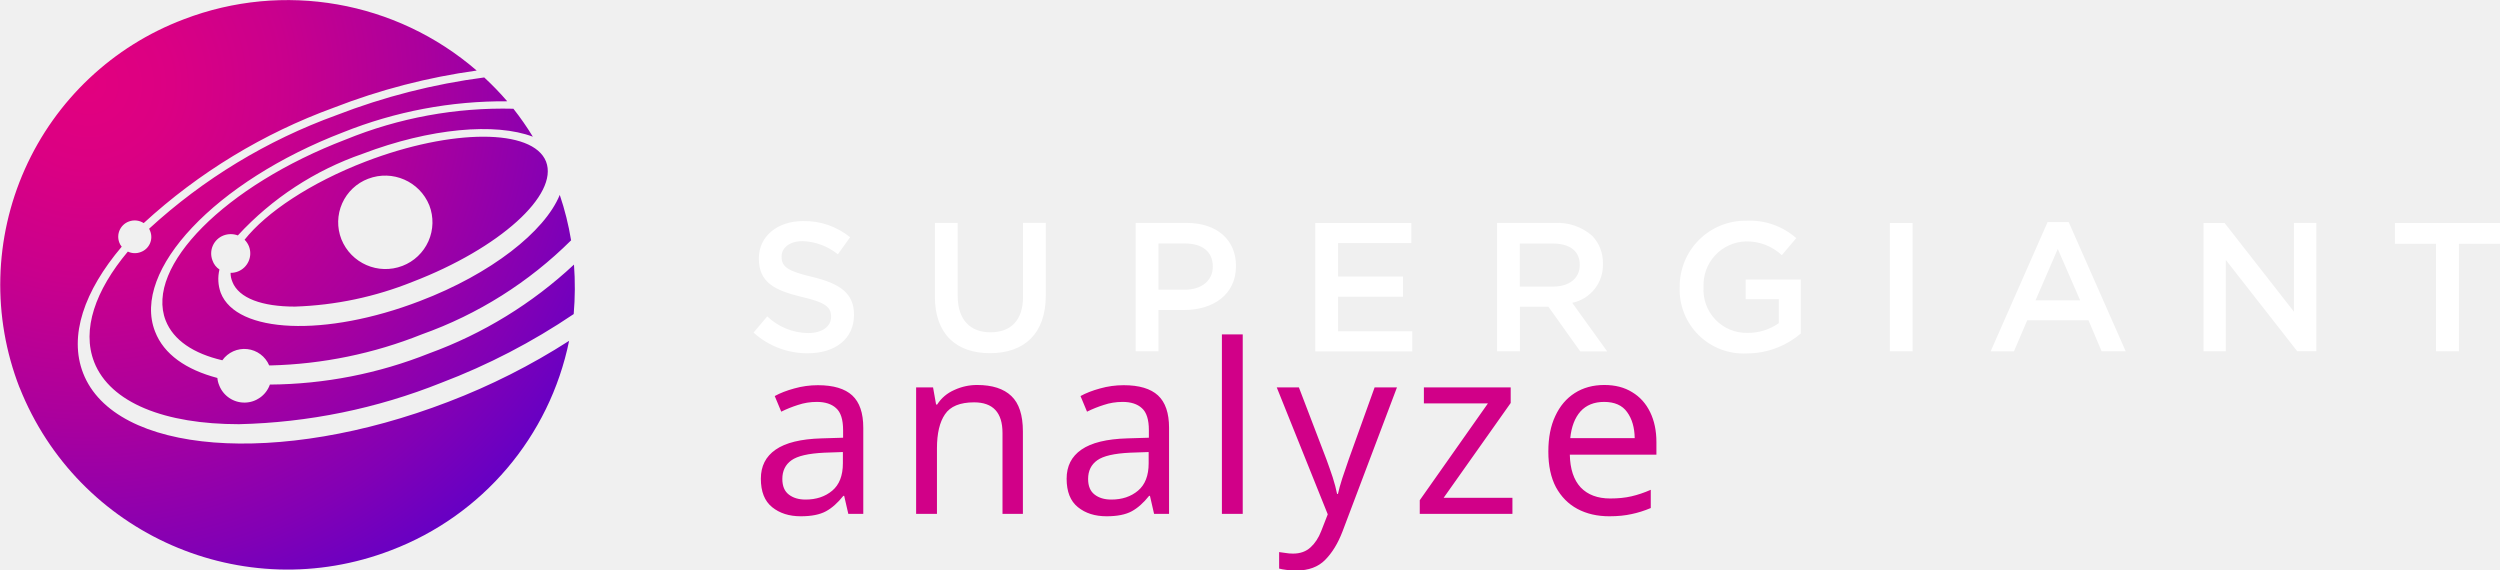
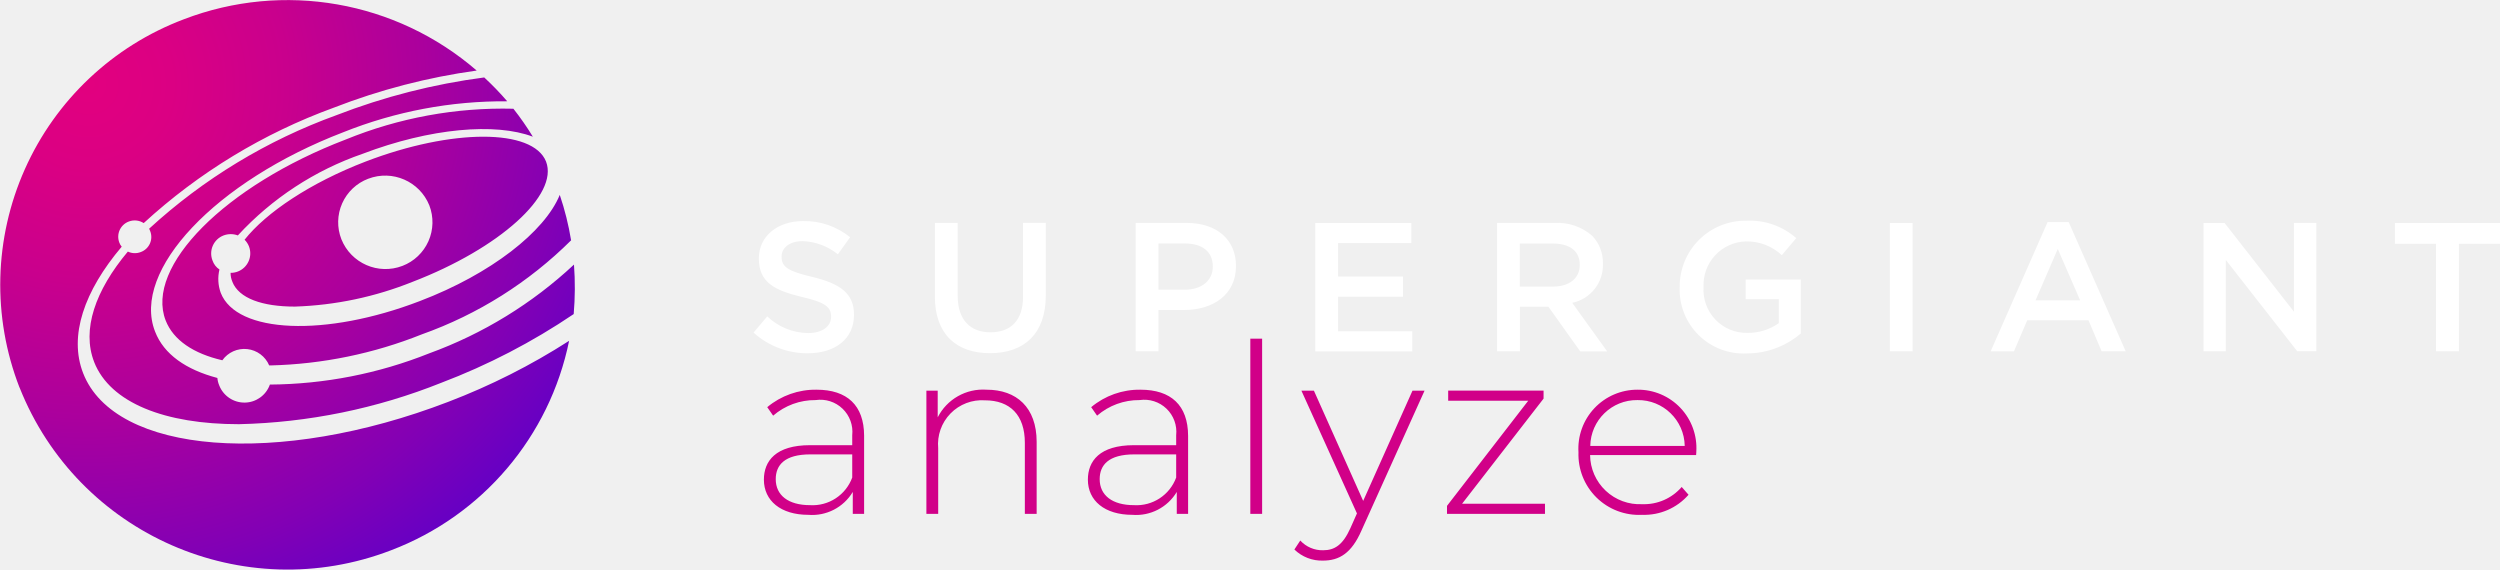
<svg xmlns="http://www.w3.org/2000/svg" viewBox="0 0 180 41">
  <defs>
-     <style>.a{fill:#fff;fill-rule:evenodd;}.b{fill:url(#a);}.c{fill:#d10088;font-size:17px;font-family:Montserrat-Light, Montserrat;font-weight:300;letter-spacing:0.058em;}</style>
+     <style>.a{fill:#fff;fill-rule:evenodd;}.b{fill:url(#a);}.c{fill:#d10088;}</style>
    <radialGradient id="a" cx="0.156" cy="0.148" r="0.995" gradientTransform="matrix(0.667, 0.74, -0.741, 0.68, 0.162, -0.068)" gradientUnits="objectBoundingBox">
      <stop offset="0" stop-color="#e2007f" />
      <stop offset="0.145" stop-color="#db0083" />
      <stop offset="0.347" stop-color="#c9008d" />
      <stop offset="0.585" stop-color="#ab009d" />
      <stop offset="0.846" stop-color="#8200b5" />
      <stop offset="1" stop-color="#6600c4" />
    </radialGradient>
  </defs>
-   <g transform="translate(-48 -32)">
-     <path class="a" d="M176.137,40.387v-.028a4.729,4.729,0,0,1,4.809-4.778,5.059,5.059,0,0,1,3.583,1.254l-1.039,1.227a3.677,3.677,0,0,0-2.612-.99,3.137,3.137,0,0,0-3.024,3.257v.029a3.1,3.1,0,0,0,3.167,3.3,3.837,3.837,0,0,0,2.251-.7V41.23h-2.383V39.817h3.969V43.7a5.992,5.992,0,0,1-3.889,1.437,4.6,4.6,0,0,1-4.834-4.75Zm-53.622.672V35.74h1.638v5.253c0,1.714.893,2.622,2.359,2.622s2.345-.857,2.345-2.559V35.738h1.638v5.238c0,2.758-1.575,4.143-4.015,4.143s-3.969-1.385-3.969-4.069Zm-13.059,2.574.985-1.162a4.337,4.337,0,0,0,2.944,1.2c1.013,0,1.652-.475,1.652-1.162v-.026c0-.66-.372-1.016-2.1-1.413-1.982-.474-3.1-1.056-3.1-2.758v-.026c0-1.583,1.334-2.679,3.184-2.679a5.191,5.191,0,0,1,3.385,1.163L115.525,38a4.259,4.259,0,0,0-2.532-.948c-.956,0-1.518.488-1.518,1.1v.028c0,.715.43,1.033,2.228,1.453,1.976.477,2.984,1.175,2.984,2.707v.028c0,1.731-1.369,2.758-3.328,2.758a5.776,5.776,0,0,1-3.889-1.475Zm98.789,1.347h-1.73l-.945-2.231h-4.41l-.956,2.236h-1.678l4.1-9.307h1.518l4.107,9.307Zm-43.62,0h-1.638V35.741h4.158a3.779,3.779,0,0,1,2.692.924,2.8,2.8,0,0,1,.773,2v.028a2.774,2.774,0,0,1-2.211,2.8l2.52,3.5h-1.942l-2.291-3.218h-2.05V45Zm-26.02,0h-1.638V35.741h3.677c2.188,0,3.545,1.227,3.545,3.088v.027c0,2.071-1.678,3.154-3.729,3.154h-1.85v2.97ZM235.2,37.244h-2.957v7.735H230.59V37.244h-2.958v-1.5H235.2Zm-78.384-.052H151.54V39.6h4.675v1.453h-4.676v2.486h5.342v1.453H149.9V35.745h6.913V37.2Zm58.647,7.791h-1.611V35.745h1.518l4.994,6.388V35.739h1.613v9.239H220.6l-5.141-6.571v6.571Zm-22.555,0h-1.639V35.745h1.639Zm12.062-3.669-1.612-3.7-1.6,3.7h3.21Zm-64.46-.766c1.239,0,2.01-.687,2.01-1.649v-.028c0-1.084-.785-1.651-2.01-1.651h-1.9v3.325h1.9Zm26.512-.224c1.172,0,1.919-.607,1.919-1.544v-.028c0-.987-.72-1.527-1.932-1.527h-2.383v3.1h2.4Z" transform="translate(-7.199 12.31)" />
-     <path class="b" d="M18640.4,22917.891a20.431,20.431,0,0,1,11.828-26.5,20.832,20.832,0,0,1,21.094,3.689,45.632,45.632,0,0,0-10.3,2.676,40.994,40.994,0,0,0-13.676,8.307,1.186,1.186,0,0,0-1.082-.109,1.168,1.168,0,0,0-.672,1.514.877.877,0,0,0,.172.293c-2.705,3.193-3.822,6.424-2.779,9.105,2.273,5.848,14.049,6.773,26.291,2.066a47.309,47.309,0,0,0,8.7-4.393,20.518,20.518,0,0,1-12.818,15.08,20.758,20.758,0,0,1-26.752-11.725Zm5.381-1.824c-.908-2.324.076-5.15,2.424-7.953a1.167,1.167,0,0,0,.932.033,1.153,1.153,0,0,0,.674-1.514,1.238,1.238,0,0,0-.074-.166,40.167,40.167,0,0,1,13.484-8.174,45.91,45.91,0,0,1,10.643-2.717,20.919,20.919,0,0,1,1.658,1.717,31.165,31.165,0,0,0-11.816,2.232c-9.186,3.527-15.258,9.951-13.543,14.344.633,1.645,2.238,2.75,4.488,3.344a1.736,1.736,0,0,0,.133.535,1.946,1.946,0,0,0,3.648-.059,31.537,31.537,0,0,0,11.477-2.25,30.616,30.616,0,0,0,10.418-6.389,22.35,22.35,0,0,1-.021,3.563,46.483,46.483,0,0,1-9.537,4.949,41.822,41.822,0,0,1-14.564,2.98C18650.9,22920.543,18646.939,22919.02,18645.779,22916.066Zm12.6.242a1.943,1.943,0,0,0-3.373-.369c-2.072-.482-3.521-1.443-4.08-2.865-1.508-3.873,4.281-9.711,12.967-13.031a29.969,29.969,0,0,1,12.07-2.215,20.216,20.216,0,0,1,1.4,2.014c-2.684-1.02-7.379-.627-12.26,1.232a21.984,21.984,0,0,0-8.979,5.875,1.47,1.47,0,0,0-1.025,0,1.39,1.39,0,0,0-.8,1.809,1.255,1.255,0,0,0,.5.645,2.9,2.9,0,0,0,.092,1.68c1.141,2.936,7.545,3.2,14.332.594,5.139-1.957,9-5.008,10.078-7.645a20.47,20.47,0,0,1,.816,3.27,29.025,29.025,0,0,1-10.746,6.77,31.4,31.4,0,0,1-10.883,2.238Zm-2.648-6.02a1.567,1.567,0,0,1-.131-.645,1.381,1.381,0,0,0,.523-.094,1.4,1.4,0,0,0,.8-1.812,1.358,1.358,0,0,0-.316-.477c1.549-1.957,4.732-4.1,8.721-5.631,6.221-2.383,12.035-2.383,12.984,0,.932,2.4-3.355,6.258-9.6,8.658a24.866,24.866,0,0,1-8.48,1.787C18657.883,22912.076,18656.2,22911.48,18655.73,22910.289Zm9.779-7.42a3.349,3.349,0,0,0-1.934,4.352,3.417,3.417,0,0,0,4.4,1.922,3.368,3.368,0,0,0,1.934-4.357,3.427,3.427,0,0,0-4.4-1.916Z" transform="translate(-18591 -22858)" />
-     <text class="c" transform="translate(102 69)">
-       <tspan x="0" y="0">analyze</tspan>
-     </text>
+   <g transform="translate(-137 -364)">
+     <path class="a" d="M176.137,40.387v-.028a4.729,4.729,0,0,1,4.809-4.778,5.059,5.059,0,0,1,3.583,1.254l-1.039,1.227a3.677,3.677,0,0,0-2.612-.99,3.137,3.137,0,0,0-3.024,3.257v.029a3.1,3.1,0,0,0,3.167,3.3,3.837,3.837,0,0,0,2.251-.7V41.23h-2.383V39.817h3.969V43.7a5.992,5.992,0,0,1-3.889,1.437,4.6,4.6,0,0,1-4.834-4.75Zm-53.622.672V35.74h1.638v5.253c0,1.714.893,2.622,2.359,2.622s2.345-.857,2.345-2.559V35.738h1.638v5.238c0,2.758-1.575,4.143-4.015,4.143s-3.969-1.385-3.969-4.069Zm-13.059,2.574.985-1.162a4.337,4.337,0,0,0,2.944,1.2c1.013,0,1.652-.475,1.652-1.162v-.026c0-.66-.372-1.016-2.1-1.413-1.982-.474-3.1-1.056-3.1-2.758v-.026c0-1.583,1.334-2.679,3.184-2.679a5.191,5.191,0,0,1,3.385,1.163L115.525,38a4.259,4.259,0,0,0-2.532-.948c-.956,0-1.518.488-1.518,1.1v.028c0,.715.43,1.033,2.228,1.453,1.976.477,2.984,1.175,2.984,2.707v.028c0,1.731-1.369,2.758-3.328,2.758a5.776,5.776,0,0,1-3.889-1.475Zm98.789,1.347h-1.73l-.945-2.231h-4.41l-.956,2.236h-1.678l4.1-9.307h1.518l4.107,9.307Zm-43.62,0h-1.638V35.741h4.158a3.779,3.779,0,0,1,2.692.924,2.8,2.8,0,0,1,.773,2v.028a2.774,2.774,0,0,1-2.211,2.8l2.52,3.5h-1.942l-2.291-3.218h-2.05V45Zm-26.02,0h-1.638V35.741h3.677c2.188,0,3.545,1.227,3.545,3.088v.027c0,2.071-1.678,3.154-3.729,3.154h-1.85v2.97ZM235.2,37.244h-2.957v7.735H230.59V37.244h-2.958v-1.5H235.2Zm-78.384-.052H151.54V39.6h4.675v1.453h-4.676v2.486h5.342v1.453H149.9V35.745h6.913V37.2Zm58.647,7.791h-1.611V35.745h1.518l4.994,6.388V35.739h1.613v9.239H220.6l-5.141-6.571v6.571Zm-22.555,0h-1.639V35.745h1.639Zm12.062-3.669-1.612-3.7-1.6,3.7h3.21Zm-64.46-.766c1.239,0,2.01-.687,2.01-1.649v-.028c0-1.084-.785-1.651-2.01-1.651h-1.9v3.325h1.9Zm26.512-.224c1.172,0,1.919-.607,1.919-1.544v-.028c0-.987-.72-1.527-1.932-1.527h-2.383v3.1h2.4Z" transform="translate(81.801 344.31)" />
+     <path class="b" d="M18640.4,22917.891a20.431,20.431,0,0,1,11.828-26.5,20.832,20.832,0,0,1,21.094,3.689,45.632,45.632,0,0,0-10.3,2.676,40.994,40.994,0,0,0-13.676,8.307,1.186,1.186,0,0,0-1.082-.109,1.168,1.168,0,0,0-.672,1.514.877.877,0,0,0,.172.293c-2.705,3.193-3.822,6.424-2.779,9.105,2.273,5.848,14.049,6.773,26.291,2.066a47.309,47.309,0,0,0,8.7-4.393,20.518,20.518,0,0,1-12.818,15.08,20.758,20.758,0,0,1-26.752-11.725Zm5.381-1.824c-.908-2.324.076-5.15,2.424-7.953a1.167,1.167,0,0,0,.932.033,1.153,1.153,0,0,0,.674-1.514,1.238,1.238,0,0,0-.074-.166,40.167,40.167,0,0,1,13.484-8.174,45.91,45.91,0,0,1,10.643-2.717,20.919,20.919,0,0,1,1.658,1.717,31.165,31.165,0,0,0-11.816,2.232c-9.186,3.527-15.258,9.951-13.543,14.344.633,1.645,2.238,2.75,4.488,3.344a1.736,1.736,0,0,0,.133.535,1.946,1.946,0,0,0,3.648-.059,31.537,31.537,0,0,0,11.477-2.25,30.616,30.616,0,0,0,10.418-6.389,22.35,22.35,0,0,1-.021,3.563,46.483,46.483,0,0,1-9.537,4.949,41.822,41.822,0,0,1-14.564,2.98C18650.9,22920.543,18646.939,22919.02,18645.779,22916.066Zm12.6.242a1.943,1.943,0,0,0-3.373-.369c-2.072-.482-3.521-1.443-4.08-2.865-1.508-3.873,4.281-9.711,12.967-13.031a29.969,29.969,0,0,1,12.07-2.215,20.216,20.216,0,0,1,1.4,2.014c-2.684-1.02-7.379-.627-12.26,1.232a21.984,21.984,0,0,0-8.979,5.875,1.47,1.47,0,0,0-1.025,0,1.39,1.39,0,0,0-.8,1.809,1.255,1.255,0,0,0,.5.645,2.9,2.9,0,0,0,.092,1.68c1.141,2.936,7.545,3.2,14.332.594,5.139-1.957,9-5.008,10.078-7.645a20.47,20.47,0,0,1,.816,3.27,29.025,29.025,0,0,1-10.746,6.77,31.4,31.4,0,0,1-10.883,2.238Zm-2.648-6.02a1.567,1.567,0,0,1-.131-.645,1.381,1.381,0,0,0,.523-.094,1.4,1.4,0,0,0,.8-1.812,1.358,1.358,0,0,0-.316-.477c1.549-1.957,4.732-4.1,8.721-5.631,6.221-2.383,12.035-2.383,12.984,0,.932,2.4-3.355,6.258-9.6,8.658a24.866,24.866,0,0,1-8.48,1.787C18657.883,22912.076,18656.2,22911.48,18655.73,22910.289Zm9.779-7.42a3.349,3.349,0,0,0-1.934,4.352,3.417,3.417,0,0,0,4.4,1.922,3.368,3.368,0,0,0,1.934-4.357,3.427,3.427,0,0,0-4.4-1.916Z" transform="translate(-18502 -22526)" />
+     <path class="c" d="M4.794-8.942A5.413,5.413,0,0,0,1.241-7.684l.425.612a4.606,4.606,0,0,1,3.06-1.122A2.311,2.311,0,0,1,7.361-5.661v.714H4.318C1.853-4.947,1-3.808,1-2.465,1-.952,2.21.068,4.2.068a3.409,3.409,0,0,0,3.2-1.649V0h.816V-5.627C8.211-7.82,6.987-8.942,4.794-8.942ZM4.318-.629c-1.564,0-2.465-.714-2.465-1.87,0-1.02.646-1.785,2.482-1.785H7.361v1.666A3.042,3.042,0,0,1,4.318-.629ZM17.034-8.942a3.663,3.663,0,0,0-3.519,1.989V-8.874H12.7V0h.85V-4.726a3.166,3.166,0,0,1,3.366-3.451c1.8,0,2.873,1.054,2.873,3.06V0h.85V-5.185C20.638-7.667,19.193-8.942,17.034-8.942Zm11.084,0a5.413,5.413,0,0,0-3.553,1.258l.425.612a4.606,4.606,0,0,1,3.06-1.122,2.311,2.311,0,0,1,2.635,2.533v.714H27.642c-2.465,0-3.315,1.139-3.315,2.482,0,1.513,1.207,2.533,3.2,2.533a3.409,3.409,0,0,0,3.2-1.649V0h.816V-5.627C31.535-7.82,30.311-8.942,28.118-8.942ZM27.642-.629c-1.564,0-2.465-.714-2.465-1.87,0-1.02.646-1.785,2.482-1.785h3.026v1.666A3.042,3.042,0,0,1,27.642-.629ZM36.023,0h.85V-12.614h-.85ZM47.7-8.874,44.149-.935,40.6-8.874h-.9l4,8.84-.476,1.071c-.544,1.207-1.139,1.581-1.955,1.581a2.16,2.16,0,0,1-1.649-.7l-.425.646a2.834,2.834,0,0,0,2.057.8c1.173,0,2.057-.527,2.771-2.159L48.569-8.874Zm3.57,8.143L57.137-8.3v-.578H50.269v.731h5.763L50.184-.578V0h7.055V-.731Zm16.864-3.74A4.2,4.2,0,0,0,63.9-8.942a4.243,4.243,0,0,0-4.25,4.505A4.356,4.356,0,0,0,64.226.068a4.247,4.247,0,0,0,3.349-1.445l-.493-.561A3.579,3.579,0,0,1,64.243-.7a3.575,3.575,0,0,1-3.757-3.536h7.633C68.119-4.318,68.136-4.4,68.136-4.471ZM63.9-8.194a3.355,3.355,0,0,1,3.4,3.3H60.5A3.354,3.354,0,0,1,63.9-8.194Z" transform="translate(191 401)" />
  </g>
</svg>
